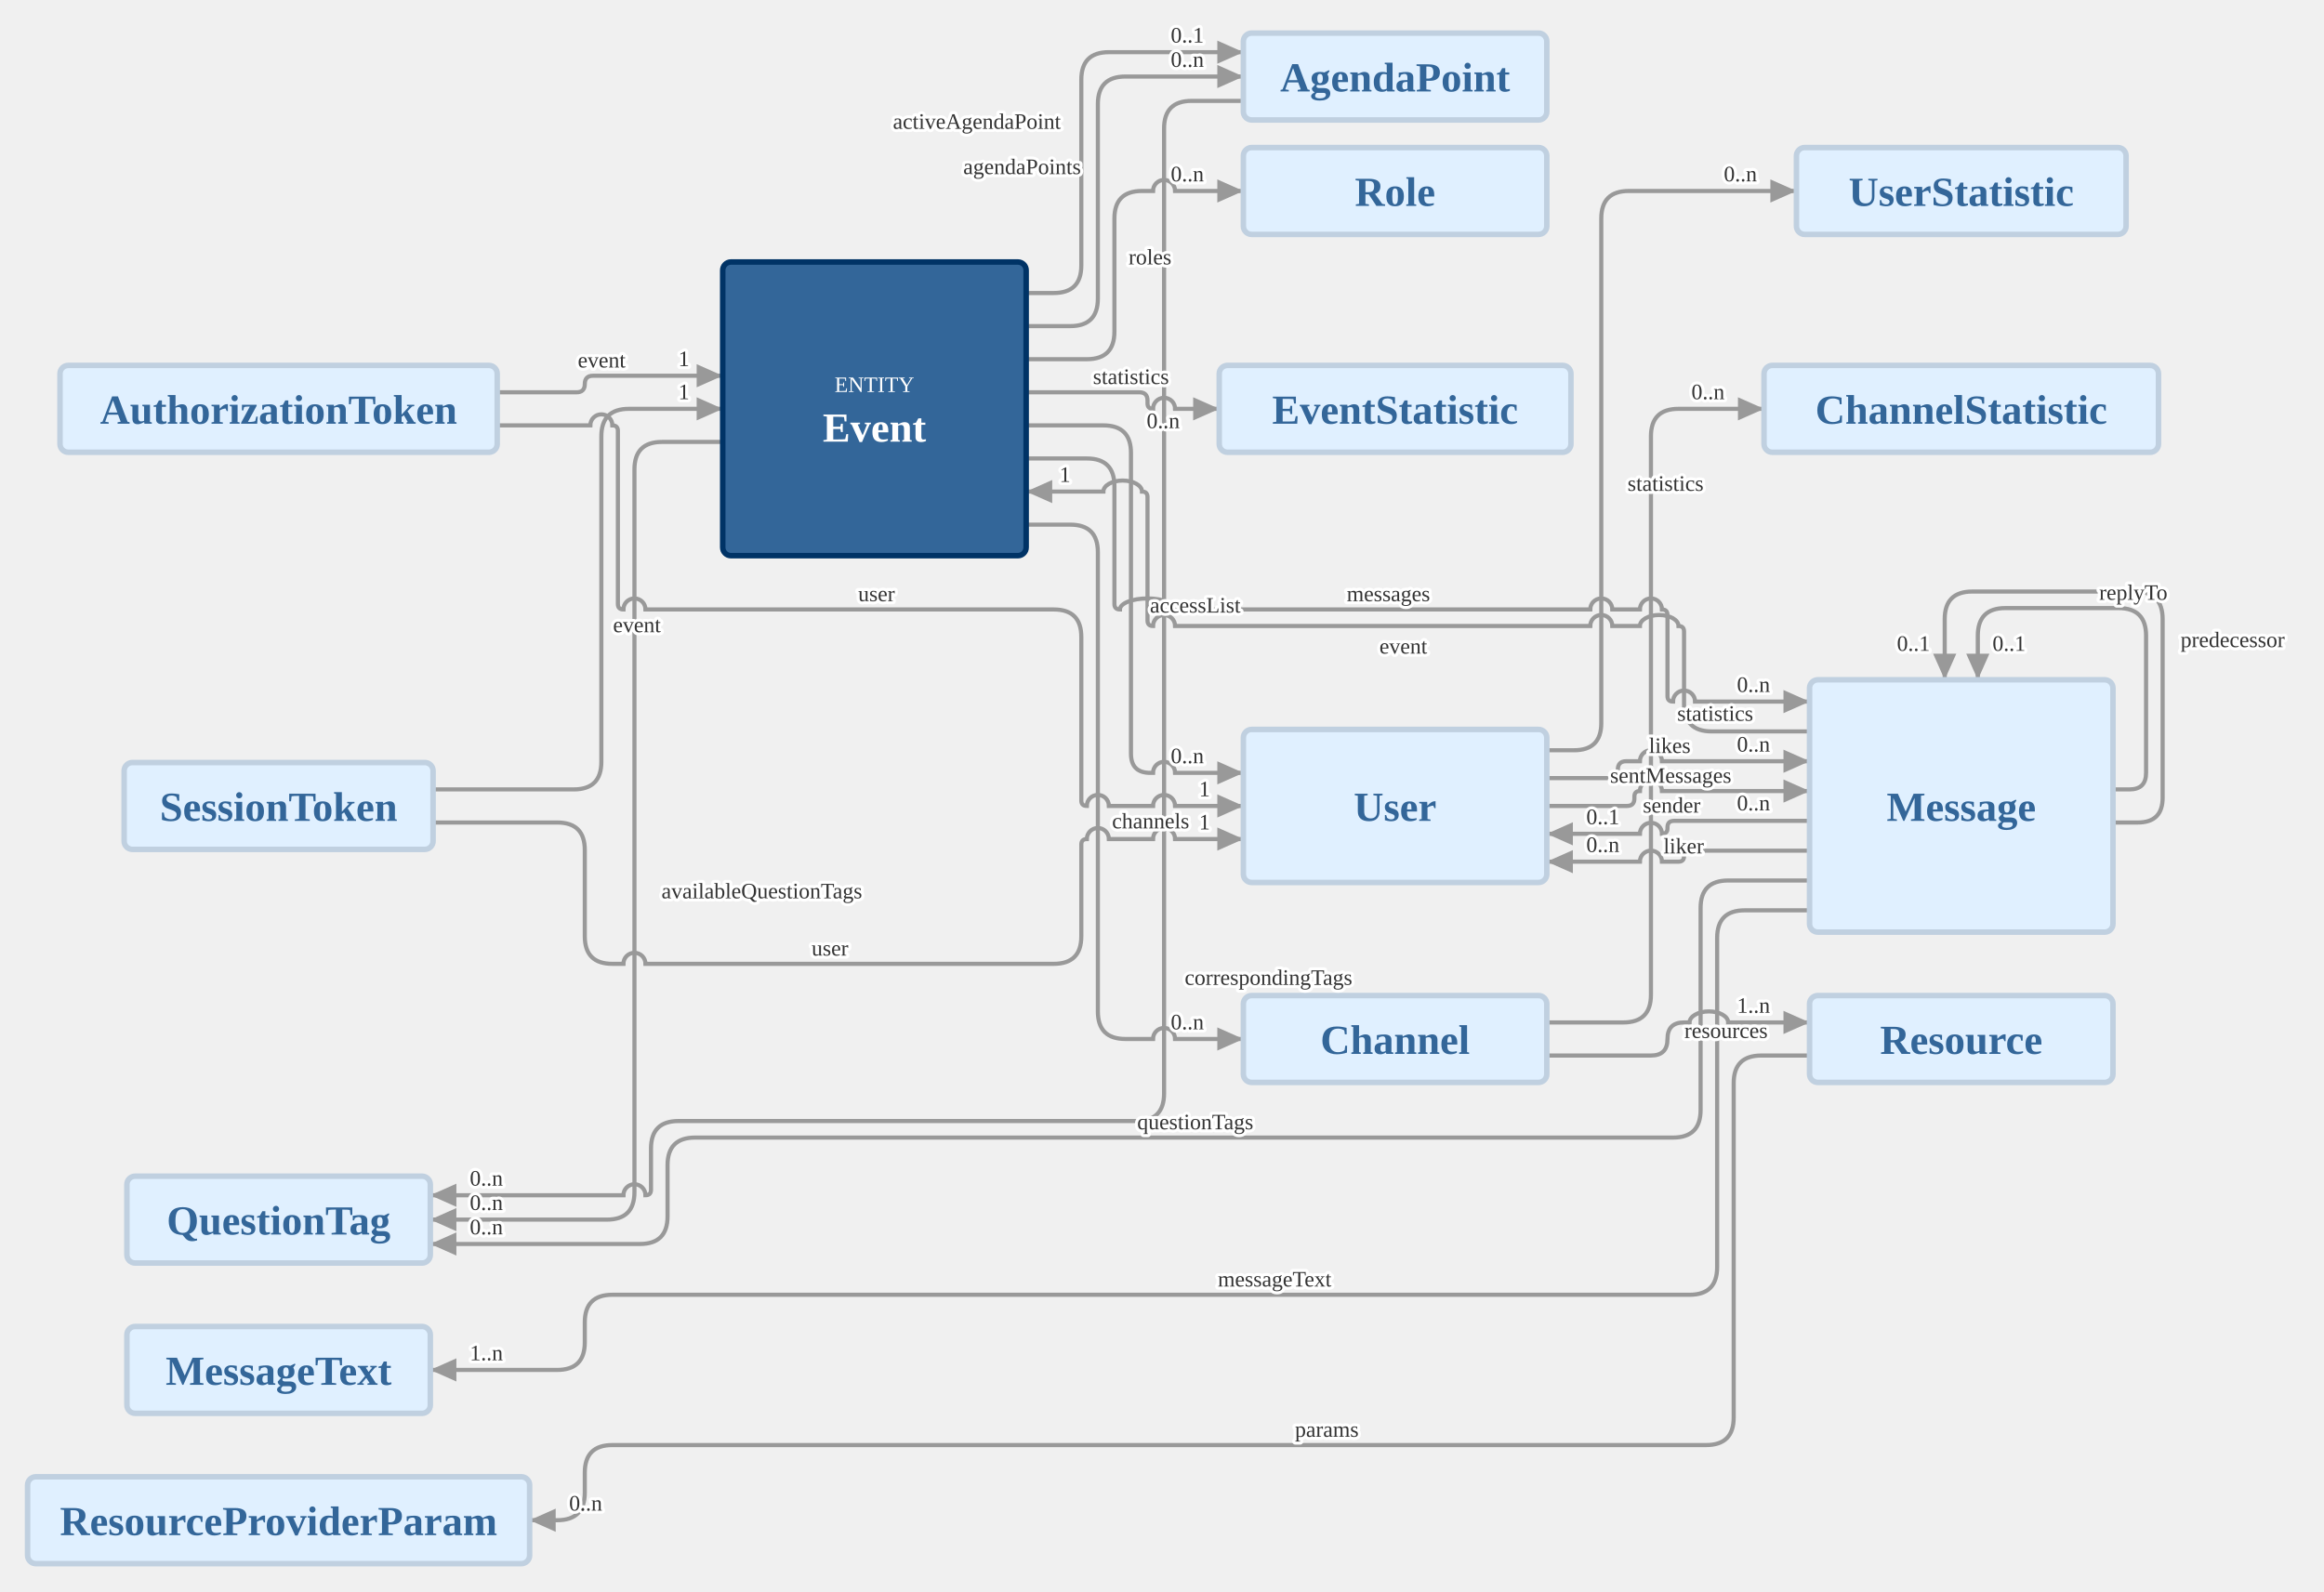
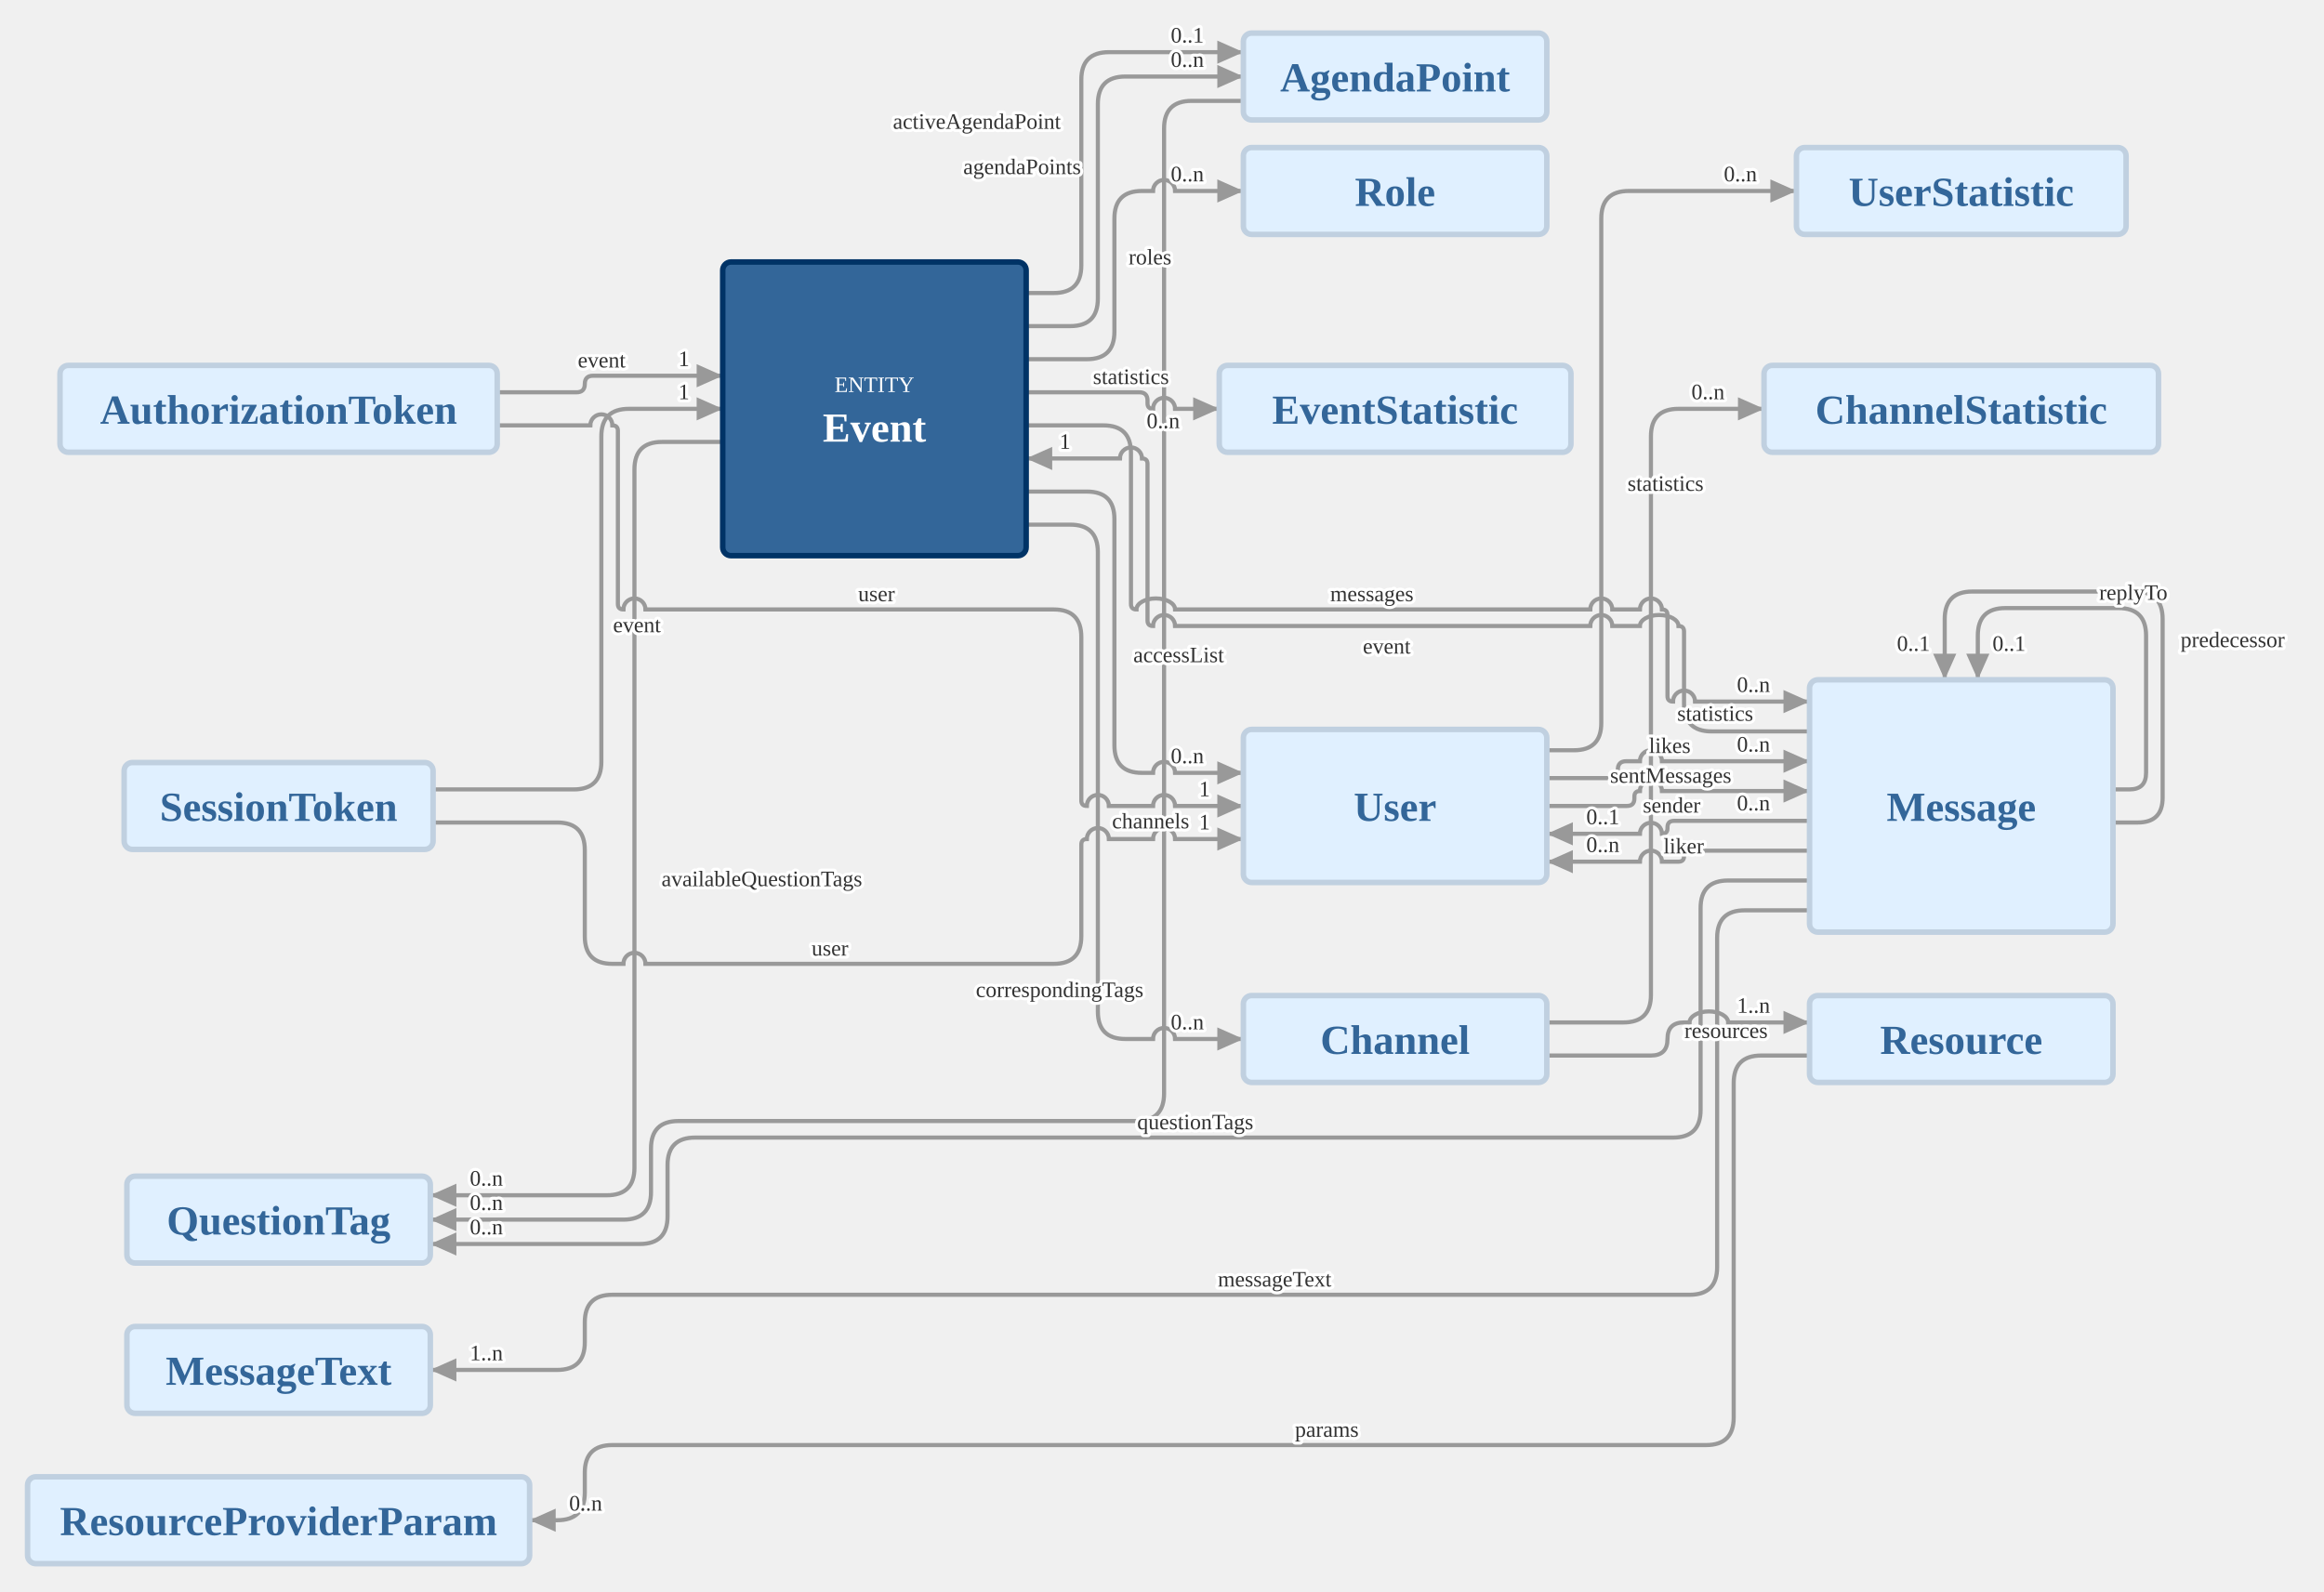
<svg xmlns="http://www.w3.org/2000/svg" xmlns:xlink="http://www.w3.org/1999/xlink" viewBox="20 16 1685 1154" width="1685" height="1154">
  <defs>
    <marker id="gradia-16eca07a748053cf90bd861a5f98c0bf-arrow" viewBox="0 0 10 10" refX="9" refY="5" markerWidth="21" markerHeight="21" markerUnits="userSpaceOnUse" orient="auto-start-reverse">
      <path d="M 0 1 L 9 5 L 0 9 z" style="fill: #999999" />
    </marker>
  </defs>
  <path d="M 764 396.5 L 796 396.5 Q 816 396.5 816 416.5 L 816 749.5 Q 816 769.5 836 769.5 L 856 769.5 A 8 8 0 0 1 872 769.5 L 921.5 769.5" fill="none" style="stroke: #999999" stroke-width="3.0" marker-end="url(#gradia-16eca07a748053cf90bd861a5f98c0bf-arrow)" />
  <path d="M 764 276.5 L 808 276.5 Q 828 276.5 828 256.5 L 828 174.5 Q 828 154.5 848 154.5 L 856 154.5 A 8 8 0 0 1 872 154.5 L 921.5 154.5" fill="none" style="stroke: #999999" stroke-width="3.0" marker-end="url(#gradia-16eca07a748053cf90bd861a5f98c0bf-arrow)" />
-   <path d="M 764 324.5 L 820 324.5 Q 840 324.5 840 344.5 L 840 562.5 Q 840 576.5 854 576.5 L 856 576.5 A 8 8 0 0 1 872 576.5 L 921.5 576.5" fill="none" style="stroke: #999999" stroke-width="3.0" marker-end="url(#gradia-16eca07a748053cf90bd861a5f98c0bf-arrow)" />
-   <path d="M 764 348.5 L 808 348.5 Q 828 348.5 828 368.5 L 828 454 Q 828 458 832 458 L 832 458 A 20 8 0 0 1 872 458 L 1173 458 A 8 8 0 0 1 1189 458 L 1209 458 A 8 8 0 0 1 1225 458 L 1225 458 Q 1229 458 1229 462 L 1229 520.812 Q 1229 524.812 1233 524.812 L 1233 524.812 A 8 8 0 0 1 1249 524.812 L 1332 524.812" fill="none" style="stroke: #999999" stroke-width="3.0" marker-end="url(#gradia-16eca07a748053cf90bd861a5f98c0bf-arrow)" />
+   <path d="M 764 372.5 L 808 372.5 Q 828 372.5 828 392.5 L 828 556.5 Q 828 576.5 848 576.5 L 856 576.5 A 8 8 0 0 1 872 576.5 L 921.5 576.5" fill="none" style="stroke: #999999" stroke-width="3.0" marker-end="url(#gradia-16eca07a748053cf90bd861a5f98c0bf-arrow)" />
+   <path d="M 764 324.5 L 820 324.5 Q 840 324.5 840 344.5 L 840 454 Q 840 458 844 458 L 844 458 A 14 8 0 0 1 872 458 L 1173 458 A 8 8 0 0 1 1189 458 L 1209 458 A 8 8 0 0 1 1225 458 L 1225 458 Q 1229 458 1229 462 L 1229 520.812 Q 1229 524.812 1233 524.812 L 1233 524.812 A 8 8 0 0 1 1249 524.812 L 1332 524.812" fill="none" style="stroke: #999999" stroke-width="3.0" marker-end="url(#gradia-16eca07a748053cf90bd861a5f98c0bf-arrow)" />
  <path d="M 764 300.5 L 846 300.5 Q 852 300.5 852 306.5 L 852 308.5 Q 852 312.5 856 312.5 L 856 312.5 A 8 8 0 0 1 872 312.5 L 904 312.5" fill="none" style="stroke: #999999" stroke-width="3.0" marker-end="url(#gradia-16eca07a748053cf90bd861a5f98c0bf-arrow)" />
-   <path d="M 544 336.5 L 500 336.5 Q 480 336.5 480 356.5 L 480 880.5 Q 480 900.5 460 900.5 L 332 900.5" fill="none" style="stroke: #999999" stroke-width="3.0" marker-end="url(#gradia-16eca07a748053cf90bd861a5f98c0bf-arrow)" />
+   <path d="M 544 336.5 L 500 336.5 Q 480 336.5 480 356.5 L 480 862.833 Q 480 882.833 460 882.833 L 332 882.833" fill="none" style="stroke: #999999" stroke-width="3.0" marker-end="url(#gradia-16eca07a748053cf90bd861a5f98c0bf-arrow)" />
  <path d="M 764 228.5 L 784 228.5 Q 804 228.5 804 208.5 L 804 73.833 Q 804 53.833 824 53.833 L 921.5 53.833" fill="none" style="stroke: #999999" stroke-width="3.0" marker-end="url(#gradia-16eca07a748053cf90bd861a5f98c0bf-arrow)" />
  <path d="M 764 252.5 L 796 252.5 Q 816 252.5 816 232.5 L 816 91.5 Q 816 71.5 836 71.5 L 921.5 71.5" fill="none" style="stroke: #999999" stroke-width="3.0" marker-end="url(#gradia-16eca07a748053cf90bd861a5f98c0bf-arrow)" />
-   <path d="M 921.5 89.167 L 884 89.167 Q 864 89.167 864 109.167 L 864 809 Q 864 829 844 829 L 512 829 Q 492 829 492 849 L 492 878.833 Q 492 882.833 488 882.833 L 488 882.833 A 8 8 0 0 0 472 882.833 L 332 882.833" fill="none" style="stroke: #999999" stroke-width="3.0" marker-end="url(#gradia-16eca07a748053cf90bd861a5f98c0bf-arrow)" />
+   <path d="M 921.5 89.167 L 884 89.167 Q 864 89.167 864 109.167 L 864 809 Q 864 829 844 829 L 512 829 Q 492 829 492 849 L 492 880.5 Q 492 900.5 472 900.5 L 332 900.5" fill="none" style="stroke: #999999" stroke-width="3.0" marker-end="url(#gradia-16eca07a748053cf90bd861a5f98c0bf-arrow)" />
  <path d="M 1141.5 781.5 L 1217 781.5 Q 1229 781.5 1229 769.5 L 1229 769.5 Q 1229 757.5 1241 757.5 L 1245 757.5 A 14 8 0 0 1 1273 757.5 L 1332 757.5" fill="none" style="stroke: #999999" stroke-width="3.0" marker-end="url(#gradia-16eca07a748053cf90bd861a5f98c0bf-arrow)" />
  <path d="M 1141.5 757.5 L 1197 757.5 Q 1217 757.5 1217 737.5 L 1217 332.5 Q 1217 312.5 1237 312.5 L 1299 312.5" fill="none" style="stroke: #999999" stroke-width="3.0" marker-end="url(#gradia-16eca07a748053cf90bd861a5f98c0bf-arrow)" />
  <path d="M 1332 781.5 L 1297 781.5 Q 1277 781.5 1277 801.5 L 1277 1044 Q 1277 1064 1257 1064 L 464 1064 Q 444 1064 444 1084 L 444 1098.5 Q 444 1118.5 424 1118.5 L 404 1118.5" fill="none" style="stroke: #999999" stroke-width="3.0" marker-end="url(#gradia-16eca07a748053cf90bd861a5f98c0bf-arrow)" />
  <path d="M 1141.5 580.3 L 1186.881 580.3 Q 1193 580.3 1193 574.181 L 1193 574.181 Q 1193 568.062 1199.119 568.062 L 1209 568.062 A 8 8 0 0 1 1225 568.062 L 1332 568.062" fill="none" style="stroke: #999999" stroke-width="3.0" marker-end="url(#gradia-16eca07a748053cf90bd861a5f98c0bf-arrow)" />
  <path d="M 1141.5 600.5 L 1199.594 600.5 Q 1205 600.5 1205 595.094 L 1205 593.688 Q 1205 589.688 1209 589.688 L 1209 589.688 A 8 8 0 0 1 1225 589.688 L 1332 589.688" fill="none" style="stroke: #999999" stroke-width="3.0" marker-end="url(#gradia-16eca07a748053cf90bd861a5f98c0bf-arrow)" />
  <path d="M 1141.5 560.1 L 1161.25 560.1 Q 1181 560.1 1181 540.35 L 1181 174.5 Q 1181 154.5 1201 154.5 L 1322.5 154.5" fill="none" style="stroke: #999999" stroke-width="3.0" marker-end="url(#gradia-16eca07a748053cf90bd861a5f98c0bf-arrow)" />
  <path d="M 1332 611.312 L 1233.694 611.312 Q 1229 611.312 1229 616.006 L 1229 616.7 Q 1229 620.7 1225 620.7 L 1225 620.7 A 8 8 0 0 0 1209 620.7 L 1141.5 620.7" fill="none" style="stroke: #999999" stroke-width="3.0" marker-end="url(#gradia-16eca07a748053cf90bd861a5f98c0bf-arrow)" />
  <path d="M 1332 632.938 L 1244.981 632.938 Q 1241 632.938 1241 636.919 L 1241 636.919 Q 1241 640.9 1237.019 640.9 L 1225 640.9 A 8 8 0 0 0 1209 640.9 L 1141.5 640.9" fill="none" style="stroke: #999999" stroke-width="3.0" marker-end="url(#gradia-16eca07a748053cf90bd861a5f98c0bf-arrow)" />
-   <path d="M 1332 546.438 L 1261 546.438 Q 1241 546.438 1241 526.438 L 1241 474 Q 1241 470 1237 470 L 1237 470 A 14 8 0 0 0 1209 470 L 1189 470 A 8 8 0 0 0 1173 470 L 872 470 A 8 8 0 0 0 856 470 L 856 470 Q 852 470 852 466 L 852 376.5 Q 852 372.5 848 372.5 L 848 372.5 A 14 8 0 0 0 820 372.5 L 764 372.5" fill="none" style="stroke: #999999" stroke-width="3.0" marker-end="url(#gradia-16eca07a748053cf90bd861a5f98c0bf-arrow)" />
+   <path d="M 1332 546.438 L 1261 546.438 Q 1241 546.438 1241 526.438 L 1241 474 Q 1241 470 1237 470 L 1237 470 A 14 8 0 0 0 1209 470 L 1189 470 A 8 8 0 0 0 1173 470 L 872 470 A 8 8 0 0 0 856 470 L 856 470 Q 852 470 852 466 L 852 352.5 Q 852 348.5 848 348.5 L 848 348.5 A 8 8 0 0 0 832 348.5 L 764 348.5" fill="none" style="stroke: #999999" stroke-width="3.0" marker-end="url(#gradia-16eca07a748053cf90bd861a5f98c0bf-arrow)" />
  <path d="M 1552 588.5 L 1564 588.5 Q 1576 588.5 1576 576.5 L 1576 477 Q 1576 457 1556 457 L 1474 457 Q 1454 457 1454 477 L 1454 509" fill="none" style="stroke: #999999" stroke-width="3.0" marker-end="url(#gradia-16eca07a748053cf90bd861a5f98c0bf-arrow)" />
  <path d="M 1552 612.5 L 1570 612.5 Q 1588 612.5 1588 594.5 L 1588 465 Q 1588 445 1568 445 L 1450 445 Q 1430 445 1430 465 L 1430 509" fill="none" style="stroke: #999999" stroke-width="3.0" marker-end="url(#gradia-16eca07a748053cf90bd861a5f98c0bf-arrow)" />
  <path d="M 1332 654.562 L 1273 654.562 Q 1253 654.562 1253 674.562 L 1253 821 Q 1253 841 1233 841 L 524 841 Q 504 841 504 861 L 504 898.167 Q 504 918.167 484 918.167 L 332 918.167" fill="none" style="stroke: #999999" stroke-width="3.0" marker-end="url(#gradia-16eca07a748053cf90bd861a5f98c0bf-arrow)" />
  <path d="M 1332 676.188 L 1285 676.188 Q 1265 676.188 1265 696.188 L 1265 935 Q 1265 955 1245 955 L 464 955 Q 444 955 444 975 L 444 989.5 Q 444 1009.5 424 1009.5 L 332 1009.5" fill="none" style="stroke: #999999" stroke-width="3.0" marker-end="url(#gradia-16eca07a748053cf90bd861a5f98c0bf-arrow)" />
  <path d="M 380.5 324.5 L 448 324.5 A 8 8 0 0 1 464 324.5 L 464 324.5 Q 468 324.5 468 328.5 L 468 454 Q 468 458 472 458 L 472 458 A 8 8 0 0 1 488 458 L 784 458 Q 804 458 804 478 L 804 596.5 Q 804 600.5 808 600.5 L 808 600.5 A 8 8 0 0 1 824 600.5 L 856 600.5 A 8 8 0 0 1 872 600.5 L 921.5 600.5" fill="none" style="stroke: #999999" stroke-width="3.0" marker-end="url(#gradia-16eca07a748053cf90bd861a5f98c0bf-arrow)" />
  <path d="M 380.5 300.5 L 438 300.5 Q 444 300.5 444 294.5 L 444 294.5 Q 444 288.5 450 288.5 L 544 288.5" fill="none" style="stroke: #999999" stroke-width="3.0" marker-end="url(#gradia-16eca07a748053cf90bd861a5f98c0bf-arrow)" />
  <path d="M 334 612.5 L 424 612.5 Q 444 612.5 444 632.5 L 444 695 Q 444 715 464 715 L 472 715 A 8 8 0 0 1 488 715 L 784 715 Q 804 715 804 695 L 804 628.5 Q 804 624.5 808 624.5 L 808 624.5 A 8 8 0 0 1 824 624.5 L 856 624.5 A 8 8 0 0 1 872 624.5 L 921.5 624.5" fill="none" style="stroke: #999999" stroke-width="3.0" marker-end="url(#gradia-16eca07a748053cf90bd861a5f98c0bf-arrow)" />
  <path d="M 334 588.5 L 436 588.5 Q 456 588.5 456 568.5 L 456 332.5 Q 456 312.5 476 312.5 L 544 312.5" fill="none" style="stroke: #999999" stroke-width="3.0" marker-end="url(#gradia-16eca07a748053cf90bd861a5f98c0bf-arrow)" />
  <a href="#event" xlink:href="#event">
    <rect x="544" y="206" width="220" height="213" rx="6" style="fill: #336699; stroke: #003366" stroke-width="4.0" />
    <text x="654" y="300.3" text-anchor="middle" font-size="16" style="font-family: var(--gradia-font-family, 'Helvetica'), ui-sans-serif, -apple-system, Helvetica, Arial, sans-serif; fill: #ffffff">ENTITY</text>
    <text x="654" y="336.3" text-anchor="middle" font-size="30" font-weight="600" style="font-family: var(--gradia-font-family, 'Helvetica'), ui-sans-serif, -apple-system, Helvetica, Arial, sans-serif; fill: #ffffff">Event</text>
  </a>
  <a href="#agendapoint" xlink:href="#agendapoint">
    <rect x="921.5" y="40" width="220" height="63" rx="6" style="fill: #e0f0ff; stroke: #c0d0e0" stroke-width="4.0" />
    <text x="1031.5" y="82.3" text-anchor="middle" font-size="30" font-weight="600" style="font-family: var(--gradia-font-family, 'Helvetica'), ui-sans-serif, -apple-system, Helvetica, Arial, sans-serif; fill: #336699">AgendaPoint</text>
  </a>
  <a href="#channel" xlink:href="#channel">
    <rect x="921.5" y="738" width="220" height="63" rx="6" style="fill: #e0f0ff; stroke: #c0d0e0" stroke-width="4.0" />
    <text x="1031.5" y="780.3" text-anchor="middle" font-size="30" font-weight="600" style="font-family: var(--gradia-font-family, 'Helvetica'), ui-sans-serif, -apple-system, Helvetica, Arial, sans-serif; fill: #336699">Channel</text>
  </a>
  <a href="#resource" xlink:href="#resource">
    <rect x="1332" y="738" width="220" height="63" rx="6" style="fill: #e0f0ff; stroke: #c0d0e0" stroke-width="4.0" />
    <text x="1442" y="780.3" text-anchor="middle" font-size="30" font-weight="600" style="font-family: var(--gradia-font-family, 'Helvetica'), ui-sans-serif, -apple-system, Helvetica, Arial, sans-serif; fill: #336699">Resource</text>
  </a>
  <a href="#resourceproviderparam" xlink:href="#resourceproviderparam">
    <rect x="40" y="1087" width="364" height="63" rx="6" style="fill: #e0f0ff; stroke: #c0d0e0" stroke-width="4.0" />
    <text x="222" y="1129.3" text-anchor="middle" font-size="30" font-weight="600" style="font-family: var(--gradia-font-family, 'Helvetica'), ui-sans-serif, -apple-system, Helvetica, Arial, sans-serif; fill: #336699">ResourceProviderParam</text>
  </a>
  <a href="#role" xlink:href="#role">
    <rect x="921.5" y="123" width="220" height="63" rx="6" style="fill: #e0f0ff; stroke: #c0d0e0" stroke-width="4.0" />
    <text x="1031.5" y="165.3" text-anchor="middle" font-size="30" font-weight="600" style="font-family: var(--gradia-font-family, 'Helvetica'), ui-sans-serif, -apple-system, Helvetica, Arial, sans-serif; fill: #336699">Role</text>
  </a>
  <a href="#user" xlink:href="#user">
    <rect x="921.5" y="545" width="220" height="111" rx="6" style="fill: #e0f0ff; stroke: #c0d0e0" stroke-width="4.0" />
    <text x="1031.5" y="611.3" text-anchor="middle" font-size="30" font-weight="600" style="font-family: var(--gradia-font-family, 'Helvetica'), ui-sans-serif, -apple-system, Helvetica, Arial, sans-serif; fill: #336699">User</text>
  </a>
  <a href="#message" xlink:href="#message">
    <rect x="1332" y="509" width="220" height="183" rx="6" style="fill: #e0f0ff; stroke: #c0d0e0" stroke-width="4.0" />
    <text x="1442" y="611.3" text-anchor="middle" font-size="30" font-weight="600" style="font-family: var(--gradia-font-family, 'Helvetica'), ui-sans-serif, -apple-system, Helvetica, Arial, sans-serif; fill: #336699">Message</text>
  </a>
  <a href="#messagetext" xlink:href="#messagetext">
    <rect x="112" y="978" width="220" height="63" rx="6" style="fill: #e0f0ff; stroke: #c0d0e0" stroke-width="4.0" />
    <text x="222" y="1020.3" text-anchor="middle" font-size="30" font-weight="600" style="font-family: var(--gradia-font-family, 'Helvetica'), ui-sans-serif, -apple-system, Helvetica, Arial, sans-serif; fill: #336699">MessageText</text>
  </a>
  <a href="#questiontag" xlink:href="#questiontag">
    <rect x="112" y="869" width="220" height="63" rx="6" style="fill: #e0f0ff; stroke: #c0d0e0" stroke-width="4.0" />
    <text x="222" y="911.3" text-anchor="middle" font-size="30" font-weight="600" style="font-family: var(--gradia-font-family, 'Helvetica'), ui-sans-serif, -apple-system, Helvetica, Arial, sans-serif; fill: #336699">QuestionTag</text>
  </a>
  <a href="#authorizationtoken" xlink:href="#authorizationtoken">
    <rect x="63.5" y="281" width="317" height="63" rx="6" style="fill: #e0f0ff; stroke: #c0d0e0" stroke-width="4.0" />
    <text x="222" y="323.3" text-anchor="middle" font-size="30" font-weight="600" style="font-family: var(--gradia-font-family, 'Helvetica'), ui-sans-serif, -apple-system, Helvetica, Arial, sans-serif; fill: #336699">AuthorizationToken</text>
  </a>
  <a href="#sessiontoken" xlink:href="#sessiontoken">
    <rect x="110" y="569" width="224" height="63" rx="6" style="fill: #e0f0ff; stroke: #c0d0e0" stroke-width="4.0" />
    <text x="222" y="611.3" text-anchor="middle" font-size="30" font-weight="600" style="font-family: var(--gradia-font-family, 'Helvetica'), ui-sans-serif, -apple-system, Helvetica, Arial, sans-serif; fill: #336699">SessionToken</text>
  </a>
  <a href="#eventstatistic" xlink:href="#eventstatistic">
    <rect x="904" y="281" width="255" height="63" rx="6" style="fill: #e0f0ff; stroke: #c0d0e0" stroke-width="4.0" />
    <text x="1031.5" y="323.3" text-anchor="middle" font-size="30" font-weight="600" style="font-family: var(--gradia-font-family, 'Helvetica'), ui-sans-serif, -apple-system, Helvetica, Arial, sans-serif; fill: #336699">EventStatistic</text>
  </a>
  <a href="#channelstatistic" xlink:href="#channelstatistic">
    <rect x="1299" y="281" width="286" height="63" rx="6" style="fill: #e0f0ff; stroke: #c0d0e0" stroke-width="4.0" />
    <text x="1442" y="323.3" text-anchor="middle" font-size="30" font-weight="600" style="font-family: var(--gradia-font-family, 'Helvetica'), ui-sans-serif, -apple-system, Helvetica, Arial, sans-serif; fill: #336699">ChannelStatistic</text>
  </a>
  <a href="#userstatistic" xlink:href="#userstatistic">
    <rect x="1322.5" y="123" width="239" height="63" rx="6" style="fill: #e0f0ff; stroke: #c0d0e0" stroke-width="4.0" />
    <text x="1442" y="165.3" text-anchor="middle" font-size="30" font-weight="600" style="font-family: var(--gradia-font-family, 'Helvetica'), ui-sans-serif, -apple-system, Helvetica, Arial, sans-serif; fill: #336699">UserStatistic</text>
  </a>
  <text x="854.28" y="616.75" text-anchor="middle" font-size="16" style="font-family: var(--gradia-font-family, 'Helvetica'), ui-sans-serif, -apple-system, Helvetica, Arial, sans-serif; fill: #333333; stroke: var(--gradia-color-edge-halo, #ffffff)" stroke-width="4.5" paint-order="stroke" stroke-linejoin="round">channels</text>
  <text x="880.86" y="762.5" text-anchor="middle" font-size="16" style="font-family: var(--gradia-font-family, 'Helvetica'), ui-sans-serif, -apple-system, Helvetica, Arial, sans-serif; fill: #333333; stroke: var(--gradia-color-edge-halo, #ffffff)" stroke-width="4.5" paint-order="stroke" stroke-linejoin="round">0..n</text>
  <text x="853.8" y="207.75" text-anchor="middle" font-size="16" style="font-family: var(--gradia-font-family, 'Helvetica'), ui-sans-serif, -apple-system, Helvetica, Arial, sans-serif; fill: #333333; stroke: var(--gradia-color-edge-halo, #ffffff)" stroke-width="4.5" paint-order="stroke" stroke-linejoin="round">roles</text>
  <text x="880.86" y="147.5" text-anchor="middle" font-size="16" style="font-family: var(--gradia-font-family, 'Helvetica'), ui-sans-serif, -apple-system, Helvetica, Arial, sans-serif; fill: #333333; stroke: var(--gradia-color-edge-halo, #ffffff)" stroke-width="4.5" paint-order="stroke" stroke-linejoin="round">0..n</text>
-   <text x="886.6" y="460.25" text-anchor="middle" font-size="16" style="font-family: var(--gradia-font-family, 'Helvetica'), ui-sans-serif, -apple-system, Helvetica, Arial, sans-serif; fill: #333333; stroke: var(--gradia-color-edge-halo, #ffffff)" stroke-width="4.5" paint-order="stroke" stroke-linejoin="round">accessList</text>
+   <text x="874.6" y="496.25" text-anchor="middle" font-size="16" style="font-family: var(--gradia-font-family, 'Helvetica'), ui-sans-serif, -apple-system, Helvetica, Arial, sans-serif; fill: #333333; stroke: var(--gradia-color-edge-halo, #ffffff)" stroke-width="4.5" paint-order="stroke" stroke-linejoin="round">accessList</text>
  <text x="880.86" y="569.5" text-anchor="middle" font-size="16" style="font-family: var(--gradia-font-family, 'Helvetica'), ui-sans-serif, -apple-system, Helvetica, Arial, sans-serif; fill: #333333; stroke: var(--gradia-color-edge-halo, #ffffff)" stroke-width="4.5" paint-order="stroke" stroke-linejoin="round">0..n</text>
-   <text x="1026.656" y="452" text-anchor="middle" font-size="16" style="font-family: var(--gradia-font-family, 'Helvetica'), ui-sans-serif, -apple-system, Helvetica, Arial, sans-serif; fill: #333333; stroke: var(--gradia-color-edge-halo, #ffffff)" stroke-width="4.5" paint-order="stroke" stroke-linejoin="round">messages</text>
+   <text x="1014.656" y="452" text-anchor="middle" font-size="16" style="font-family: var(--gradia-font-family, 'Helvetica'), ui-sans-serif, -apple-system, Helvetica, Arial, sans-serif; fill: #333333; stroke: var(--gradia-color-edge-halo, #ffffff)" stroke-width="4.5" paint-order="stroke" stroke-linejoin="round">messages</text>
  <text x="1291.36" y="517.812" text-anchor="middle" font-size="16" style="font-family: var(--gradia-font-family, 'Helvetica'), ui-sans-serif, -apple-system, Helvetica, Arial, sans-serif; fill: #333333; stroke: var(--gradia-color-edge-halo, #ffffff)" stroke-width="4.5" paint-order="stroke" stroke-linejoin="round">0..n</text>
  <text x="840" y="294.5" text-anchor="middle" font-size="16" style="font-family: var(--gradia-font-family, 'Helvetica'), ui-sans-serif, -apple-system, Helvetica, Arial, sans-serif; fill: #333333; stroke: var(--gradia-color-edge-halo, #ffffff)" stroke-width="4.5" paint-order="stroke" stroke-linejoin="round">statistics</text>
  <text x="863.36" y="326.5" text-anchor="middle" font-size="16" style="font-family: var(--gradia-font-family, 'Helvetica'), ui-sans-serif, -apple-system, Helvetica, Arial, sans-serif; fill: #333333; stroke: var(--gradia-color-edge-halo, #ffffff)" stroke-width="4.5" paint-order="stroke" stroke-linejoin="round">0..n</text>
-   <text x="572.36" y="667.5" text-anchor="middle" font-size="16" style="font-family: var(--gradia-font-family, 'Helvetica'), ui-sans-serif, -apple-system, Helvetica, Arial, sans-serif; fill: #333333; stroke: var(--gradia-color-edge-halo, #ffffff)" stroke-width="4.5" paint-order="stroke" stroke-linejoin="round">availableQuestionTags</text>
-   <text x="372.64" y="893.5" text-anchor="middle" font-size="16" style="font-family: var(--gradia-font-family, 'Helvetica'), ui-sans-serif, -apple-system, Helvetica, Arial, sans-serif; fill: #333333; stroke: var(--gradia-color-edge-halo, #ffffff)" stroke-width="4.5" paint-order="stroke" stroke-linejoin="round">0..n</text>
+   <text x="572.36" y="658.667" text-anchor="middle" font-size="16" style="font-family: var(--gradia-font-family, 'Helvetica'), ui-sans-serif, -apple-system, Helvetica, Arial, sans-serif; fill: #333333; stroke: var(--gradia-color-edge-halo, #ffffff)" stroke-width="4.5" paint-order="stroke" stroke-linejoin="round">availableQuestionTags</text>
+   <text x="372.64" y="875.833" text-anchor="middle" font-size="16" style="font-family: var(--gradia-font-family, 'Helvetica'), ui-sans-serif, -apple-system, Helvetica, Arial, sans-serif; fill: #333333; stroke: var(--gradia-color-edge-halo, #ffffff)" stroke-width="4.5" paint-order="stroke" stroke-linejoin="round">0..n</text>
  <text x="728.28" y="109.417" text-anchor="middle" font-size="16" style="font-family: var(--gradia-font-family, 'Helvetica'), ui-sans-serif, -apple-system, Helvetica, Arial, sans-serif; fill: #333333; stroke: var(--gradia-color-edge-halo, #ffffff)" stroke-width="4.5" paint-order="stroke" stroke-linejoin="round">activeAgendaPoint</text>
  <text x="880.86" y="46.833" text-anchor="middle" font-size="16" style="font-family: var(--gradia-font-family, 'Helvetica'), ui-sans-serif, -apple-system, Helvetica, Arial, sans-serif; fill: #333333; stroke: var(--gradia-color-edge-halo, #ffffff)" stroke-width="4.5" paint-order="stroke" stroke-linejoin="round">0..1</text>
  <text x="761.08" y="142.25" text-anchor="middle" font-size="16" style="font-family: var(--gradia-font-family, 'Helvetica'), ui-sans-serif, -apple-system, Helvetica, Arial, sans-serif; fill: #333333; stroke: var(--gradia-color-edge-halo, #ffffff)" stroke-width="4.5" paint-order="stroke" stroke-linejoin="round">agendaPoints</text>
  <text x="880.86" y="64.5" text-anchor="middle" font-size="16" style="font-family: var(--gradia-font-family, 'Helvetica'), ui-sans-serif, -apple-system, Helvetica, Arial, sans-serif; fill: #333333; stroke: var(--gradia-color-edge-halo, #ffffff)" stroke-width="4.5" paint-order="stroke" stroke-linejoin="round">0..n</text>
-   <text x="939.72" y="730.25" text-anchor="middle" font-size="16" style="font-family: var(--gradia-font-family, 'Helvetica'), ui-sans-serif, -apple-system, Helvetica, Arial, sans-serif; fill: #333333; stroke: var(--gradia-color-edge-halo, #ffffff)" stroke-width="4.5" paint-order="stroke" stroke-linejoin="round">correspondingTags</text>
-   <text x="372.64" y="875.833" text-anchor="middle" font-size="16" style="font-family: var(--gradia-font-family, 'Helvetica'), ui-sans-serif, -apple-system, Helvetica, Arial, sans-serif; fill: #333333; stroke: var(--gradia-color-edge-halo, #ffffff)" stroke-width="4.5" paint-order="stroke" stroke-linejoin="round">0..n</text>
+   <text x="788.28" y="739.083" text-anchor="middle" font-size="16" style="font-family: var(--gradia-font-family, 'Helvetica'), ui-sans-serif, -apple-system, Helvetica, Arial, sans-serif; fill: #333333; stroke: var(--gradia-color-edge-halo, #ffffff)" stroke-width="4.5" paint-order="stroke" stroke-linejoin="round">correspondingTags</text>
+   <text x="372.64" y="893.5" text-anchor="middle" font-size="16" style="font-family: var(--gradia-font-family, 'Helvetica'), ui-sans-serif, -apple-system, Helvetica, Arial, sans-serif; fill: #333333; stroke: var(--gradia-color-edge-halo, #ffffff)" stroke-width="4.5" paint-order="stroke" stroke-linejoin="round">0..n</text>
  <text x="1271.44" y="768.75" text-anchor="middle" font-size="16" style="font-family: var(--gradia-font-family, 'Helvetica'), ui-sans-serif, -apple-system, Helvetica, Arial, sans-serif; fill: #333333; stroke: var(--gradia-color-edge-halo, #ffffff)" stroke-width="4.5" paint-order="stroke" stroke-linejoin="round">resources</text>
  <text x="1291.36" y="750.5" text-anchor="middle" font-size="16" style="font-family: var(--gradia-font-family, 'Helvetica'), ui-sans-serif, -apple-system, Helvetica, Arial, sans-serif; fill: #333333; stroke: var(--gradia-color-edge-halo, #ffffff)" stroke-width="4.5" paint-order="stroke" stroke-linejoin="round">1..n</text>
  <text x="1263.6" y="538.75" text-anchor="middle" font-size="16" style="font-family: var(--gradia-font-family, 'Helvetica'), ui-sans-serif, -apple-system, Helvetica, Arial, sans-serif; fill: #333333; stroke: var(--gradia-color-edge-halo, #ffffff)" stroke-width="4.5" paint-order="stroke" stroke-linejoin="round">statistics</text>
  <text x="1258.36" y="305.5" text-anchor="middle" font-size="16" style="font-family: var(--gradia-font-family, 'Helvetica'), ui-sans-serif, -apple-system, Helvetica, Arial, sans-serif; fill: #333333; stroke: var(--gradia-color-edge-halo, #ffffff)" stroke-width="4.5" paint-order="stroke" stroke-linejoin="round">0..n</text>
  <text x="982" y="1058" text-anchor="middle" font-size="16" style="font-family: var(--gradia-font-family, 'Helvetica'), ui-sans-serif, -apple-system, Helvetica, Arial, sans-serif; fill: #333333; stroke: var(--gradia-color-edge-halo, #ffffff)" stroke-width="4.5" paint-order="stroke" stroke-linejoin="round">params</text>
  <text x="444.64" y="1111.5" text-anchor="middle" font-size="16" style="font-family: var(--gradia-font-family, 'Helvetica'), ui-sans-serif, -apple-system, Helvetica, Arial, sans-serif; fill: #333333; stroke: var(--gradia-color-edge-halo, #ffffff)" stroke-width="4.5" paint-order="stroke" stroke-linejoin="round">0..n</text>
  <text x="1230.631" y="562.062" text-anchor="middle" font-size="16" style="font-family: var(--gradia-font-family, 'Helvetica'), ui-sans-serif, -apple-system, Helvetica, Arial, sans-serif; fill: #333333; stroke: var(--gradia-color-edge-halo, #ffffff)" stroke-width="4.5" paint-order="stroke" stroke-linejoin="round">likes</text>
  <text x="1291.36" y="561.062" text-anchor="middle" font-size="16" style="font-family: var(--gradia-font-family, 'Helvetica'), ui-sans-serif, -apple-system, Helvetica, Arial, sans-serif; fill: #333333; stroke: var(--gradia-color-edge-halo, #ffffff)" stroke-width="4.5" paint-order="stroke" stroke-linejoin="round">0..n</text>
  <text x="1231.344" y="583.688" text-anchor="middle" font-size="16" style="font-family: var(--gradia-font-family, 'Helvetica'), ui-sans-serif, -apple-system, Helvetica, Arial, sans-serif; fill: #333333; stroke: var(--gradia-color-edge-halo, #ffffff)" stroke-width="4.5" paint-order="stroke" stroke-linejoin="round">sentMessages</text>
  <text x="1291.36" y="603.688" text-anchor="middle" font-size="16" style="font-family: var(--gradia-font-family, 'Helvetica'), ui-sans-serif, -apple-system, Helvetica, Arial, sans-serif; fill: #333333; stroke: var(--gradia-color-edge-halo, #ffffff)" stroke-width="4.5" paint-order="stroke" stroke-linejoin="round">0..n</text>
  <text x="1227.6" y="371.96" text-anchor="middle" font-size="16" style="font-family: var(--gradia-font-family, 'Helvetica'), ui-sans-serif, -apple-system, Helvetica, Arial, sans-serif; fill: #333333; stroke: var(--gradia-color-edge-halo, #ffffff)" stroke-width="4.5" paint-order="stroke" stroke-linejoin="round">statistics</text>
  <text x="1281.86" y="147.5" text-anchor="middle" font-size="16" style="font-family: var(--gradia-font-family, 'Helvetica'), ui-sans-serif, -apple-system, Helvetica, Arial, sans-serif; fill: #333333; stroke: var(--gradia-color-edge-halo, #ffffff)" stroke-width="4.5" paint-order="stroke" stroke-linejoin="round">0..n</text>
  <text x="1232.056" y="605.312" text-anchor="middle" font-size="16" style="font-family: var(--gradia-font-family, 'Helvetica'), ui-sans-serif, -apple-system, Helvetica, Arial, sans-serif; fill: #333333; stroke: var(--gradia-color-edge-halo, #ffffff)" stroke-width="4.5" paint-order="stroke" stroke-linejoin="round">sender</text>
  <text x="1182.14" y="613.7" text-anchor="middle" font-size="16" style="font-family: var(--gradia-font-family, 'Helvetica'), ui-sans-serif, -apple-system, Helvetica, Arial, sans-serif; fill: #333333; stroke: var(--gradia-color-edge-halo, #ffffff)" stroke-width="4.5" paint-order="stroke" stroke-linejoin="round">0..1</text>
  <text x="1240.731" y="634.9" text-anchor="middle" font-size="16" style="font-family: var(--gradia-font-family, 'Helvetica'), ui-sans-serif, -apple-system, Helvetica, Arial, sans-serif; fill: #333333; stroke: var(--gradia-color-edge-halo, #ffffff)" stroke-width="4.5" paint-order="stroke" stroke-linejoin="round">liker</text>
  <text x="1182.14" y="633.9" text-anchor="middle" font-size="16" style="font-family: var(--gradia-font-family, 'Helvetica'), ui-sans-serif, -apple-system, Helvetica, Arial, sans-serif; fill: #333333; stroke: var(--gradia-color-edge-halo, #ffffff)" stroke-width="4.5" paint-order="stroke" stroke-linejoin="round">0..n</text>
-   <text x="1037.469" y="490" text-anchor="middle" font-size="16" style="font-family: var(--gradia-font-family, 'Helvetica'), ui-sans-serif, -apple-system, Helvetica, Arial, sans-serif; fill: #333333; stroke: var(--gradia-color-edge-halo, #ffffff)" stroke-width="4.5" paint-order="stroke" stroke-linejoin="round">event</text>
-   <text x="792.16" y="365.5" text-anchor="middle" font-size="16" style="font-family: var(--gradia-font-family, 'Helvetica'), ui-sans-serif, -apple-system, Helvetica, Arial, sans-serif; fill: #333333; stroke: var(--gradia-color-edge-halo, #ffffff)" stroke-width="4.5" paint-order="stroke" stroke-linejoin="round">1</text>
+   <text x="1025.469" y="490" text-anchor="middle" font-size="16" style="font-family: var(--gradia-font-family, 'Helvetica'), ui-sans-serif, -apple-system, Helvetica, Arial, sans-serif; fill: #333333; stroke: var(--gradia-color-edge-halo, #ffffff)" stroke-width="4.5" paint-order="stroke" stroke-linejoin="round">event</text>
+   <text x="792.16" y="341.5" text-anchor="middle" font-size="16" style="font-family: var(--gradia-font-family, 'Helvetica'), ui-sans-serif, -apple-system, Helvetica, Arial, sans-serif; fill: #333333; stroke: var(--gradia-color-edge-halo, #ffffff)" stroke-width="4.5" paint-order="stroke" stroke-linejoin="round">1</text>
  <text x="1566.75" y="451" text-anchor="middle" font-size="16" style="font-family: var(--gradia-font-family, 'Helvetica'), ui-sans-serif, -apple-system, Helvetica, Arial, sans-serif; fill: #333333; stroke: var(--gradia-color-edge-halo, #ffffff)" stroke-width="4.5" paint-order="stroke" stroke-linejoin="round">replyTo</text>
  <text x="1476.64" y="488" text-anchor="middle" font-size="16" style="font-family: var(--gradia-font-family, 'Helvetica'), ui-sans-serif, -apple-system, Helvetica, Arial, sans-serif; fill: #333333; stroke: var(--gradia-color-edge-halo, #ffffff)" stroke-width="4.5" paint-order="stroke" stroke-linejoin="round">0..1</text>
  <text x="1638.76" y="485.3" text-anchor="middle" font-size="16" style="font-family: var(--gradia-font-family, 'Helvetica'), ui-sans-serif, -apple-system, Helvetica, Arial, sans-serif; fill: #333333; stroke: var(--gradia-color-edge-halo, #ffffff)" stroke-width="4.5" paint-order="stroke" stroke-linejoin="round">predecessor</text>
  <text x="1407.36" y="488" text-anchor="middle" font-size="16" style="font-family: var(--gradia-font-family, 'Helvetica'), ui-sans-serif, -apple-system, Helvetica, Arial, sans-serif; fill: #333333; stroke: var(--gradia-color-edge-halo, #ffffff)" stroke-width="4.5" paint-order="stroke" stroke-linejoin="round">0..1</text>
  <text x="886.635" y="835" text-anchor="middle" font-size="16" style="font-family: var(--gradia-font-family, 'Helvetica'), ui-sans-serif, -apple-system, Helvetica, Arial, sans-serif; fill: #333333; stroke: var(--gradia-color-edge-halo, #ffffff)" stroke-width="4.5" paint-order="stroke" stroke-linejoin="round">questionTags</text>
  <text x="372.64" y="911.167" text-anchor="middle" font-size="16" style="font-family: var(--gradia-font-family, 'Helvetica'), ui-sans-serif, -apple-system, Helvetica, Arial, sans-serif; fill: #333333; stroke: var(--gradia-color-edge-halo, #ffffff)" stroke-width="4.5" paint-order="stroke" stroke-linejoin="round">0..n</text>
  <text x="944.156" y="949" text-anchor="middle" font-size="16" style="font-family: var(--gradia-font-family, 'Helvetica'), ui-sans-serif, -apple-system, Helvetica, Arial, sans-serif; fill: #333333; stroke: var(--gradia-color-edge-halo, #ffffff)" stroke-width="4.5" paint-order="stroke" stroke-linejoin="round">messageText</text>
  <text x="372.64" y="1002.5" text-anchor="middle" font-size="16" style="font-family: var(--gradia-font-family, 'Helvetica'), ui-sans-serif, -apple-system, Helvetica, Arial, sans-serif; fill: #333333; stroke: var(--gradia-color-edge-halo, #ffffff)" stroke-width="4.5" paint-order="stroke" stroke-linejoin="round">1..n</text>
  <text x="655.5" y="452" text-anchor="middle" font-size="16" style="font-family: var(--gradia-font-family, 'Helvetica'), ui-sans-serif, -apple-system, Helvetica, Arial, sans-serif; fill: #333333; stroke: var(--gradia-color-edge-halo, #ffffff)" stroke-width="4.5" paint-order="stroke" stroke-linejoin="round">user</text>
  <text x="893.34" y="593.5" text-anchor="middle" font-size="16" style="font-family: var(--gradia-font-family, 'Helvetica'), ui-sans-serif, -apple-system, Helvetica, Arial, sans-serif; fill: #333333; stroke: var(--gradia-color-edge-halo, #ffffff)" stroke-width="4.5" paint-order="stroke" stroke-linejoin="round">1</text>
  <text x="456.25" y="282.5" text-anchor="middle" font-size="16" style="font-family: var(--gradia-font-family, 'Helvetica'), ui-sans-serif, -apple-system, Helvetica, Arial, sans-serif; fill: #333333; stroke: var(--gradia-color-edge-halo, #ffffff)" stroke-width="4.5" paint-order="stroke" stroke-linejoin="round">event</text>
  <text x="515.84" y="281.5" text-anchor="middle" font-size="16" style="font-family: var(--gradia-font-family, 'Helvetica'), ui-sans-serif, -apple-system, Helvetica, Arial, sans-serif; fill: #333333; stroke: var(--gradia-color-edge-halo, #ffffff)" stroke-width="4.5" paint-order="stroke" stroke-linejoin="round">1</text>
  <text x="621.75" y="709" text-anchor="middle" font-size="16" style="font-family: var(--gradia-font-family, 'Helvetica'), ui-sans-serif, -apple-system, Helvetica, Arial, sans-serif; fill: #333333; stroke: var(--gradia-color-edge-halo, #ffffff)" stroke-width="4.5" paint-order="stroke" stroke-linejoin="round">user</text>
  <text x="893.34" y="617.5" text-anchor="middle" font-size="16" style="font-family: var(--gradia-font-family, 'Helvetica'), ui-sans-serif, -apple-system, Helvetica, Arial, sans-serif; fill: #333333; stroke: var(--gradia-color-edge-halo, #ffffff)" stroke-width="4.5" paint-order="stroke" stroke-linejoin="round">1</text>
  <text x="481.8" y="474.5" text-anchor="middle" font-size="16" style="font-family: var(--gradia-font-family, 'Helvetica'), ui-sans-serif, -apple-system, Helvetica, Arial, sans-serif; fill: #333333; stroke: var(--gradia-color-edge-halo, #ffffff)" stroke-width="4.5" paint-order="stroke" stroke-linejoin="round">event</text>
  <text x="515.84" y="305.5" text-anchor="middle" font-size="16" style="font-family: var(--gradia-font-family, 'Helvetica'), ui-sans-serif, -apple-system, Helvetica, Arial, sans-serif; fill: #333333; stroke: var(--gradia-color-edge-halo, #ffffff)" stroke-width="4.5" paint-order="stroke" stroke-linejoin="round">1</text>
</svg>
